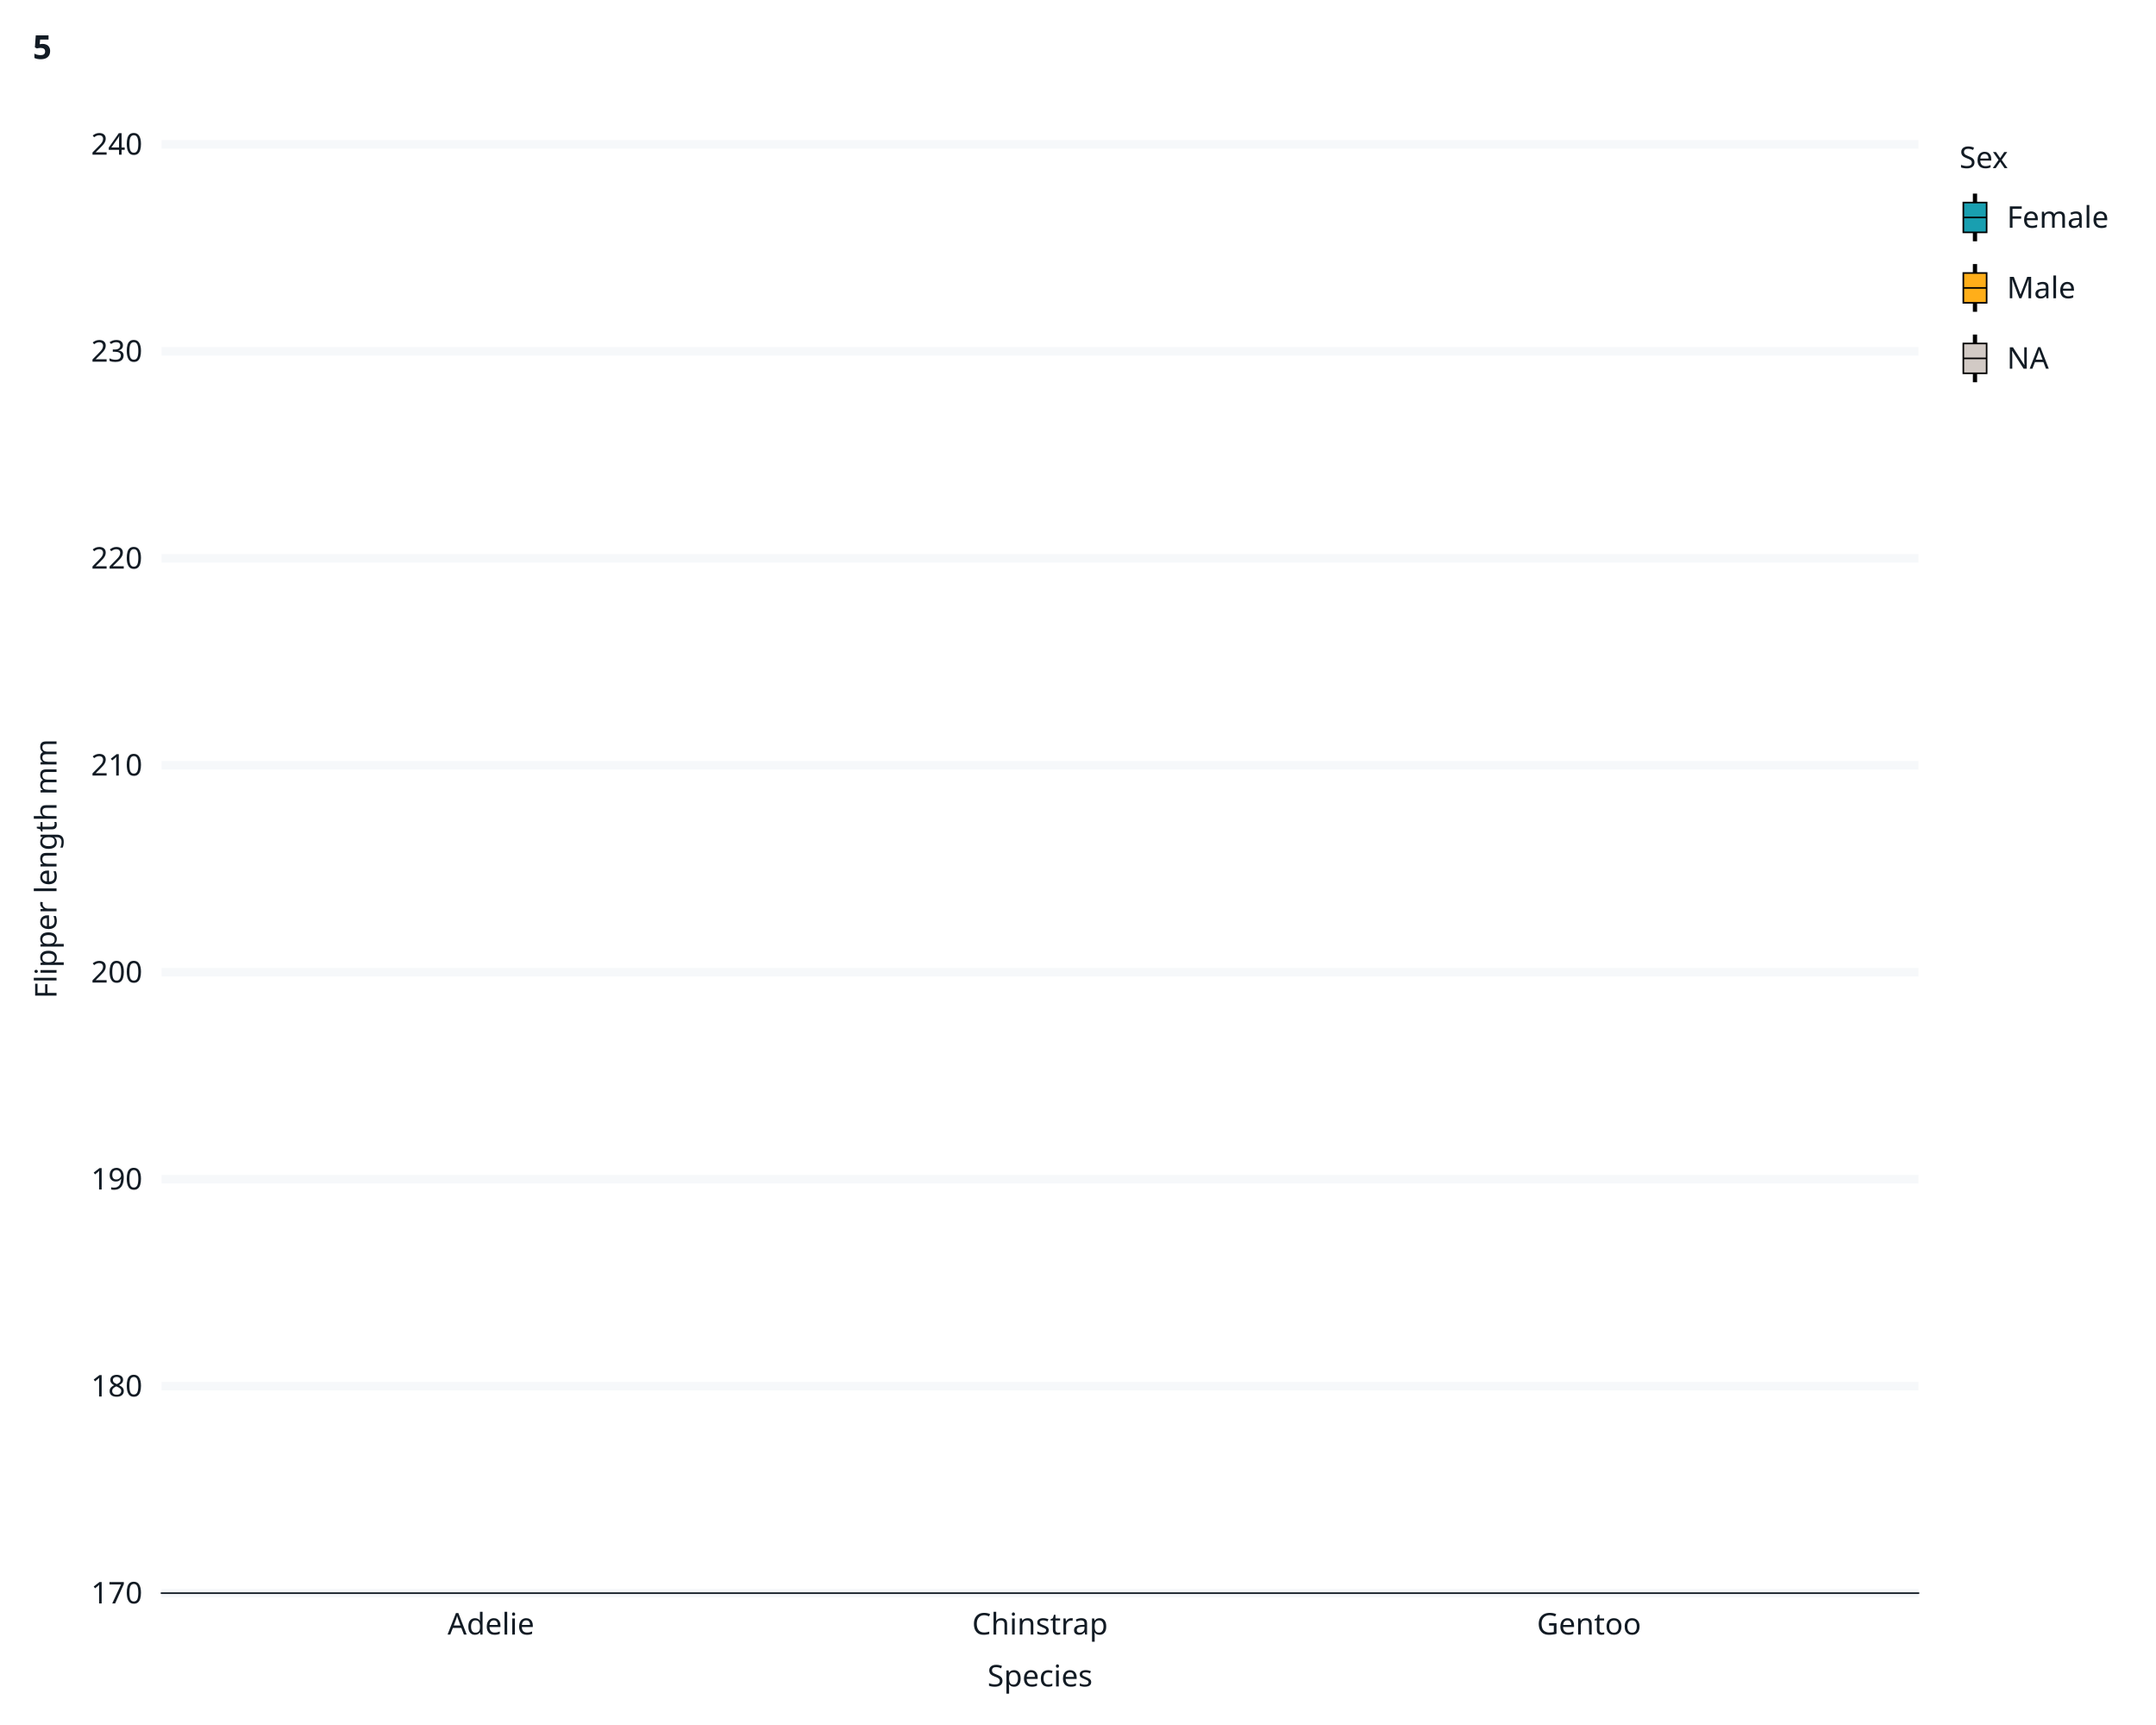
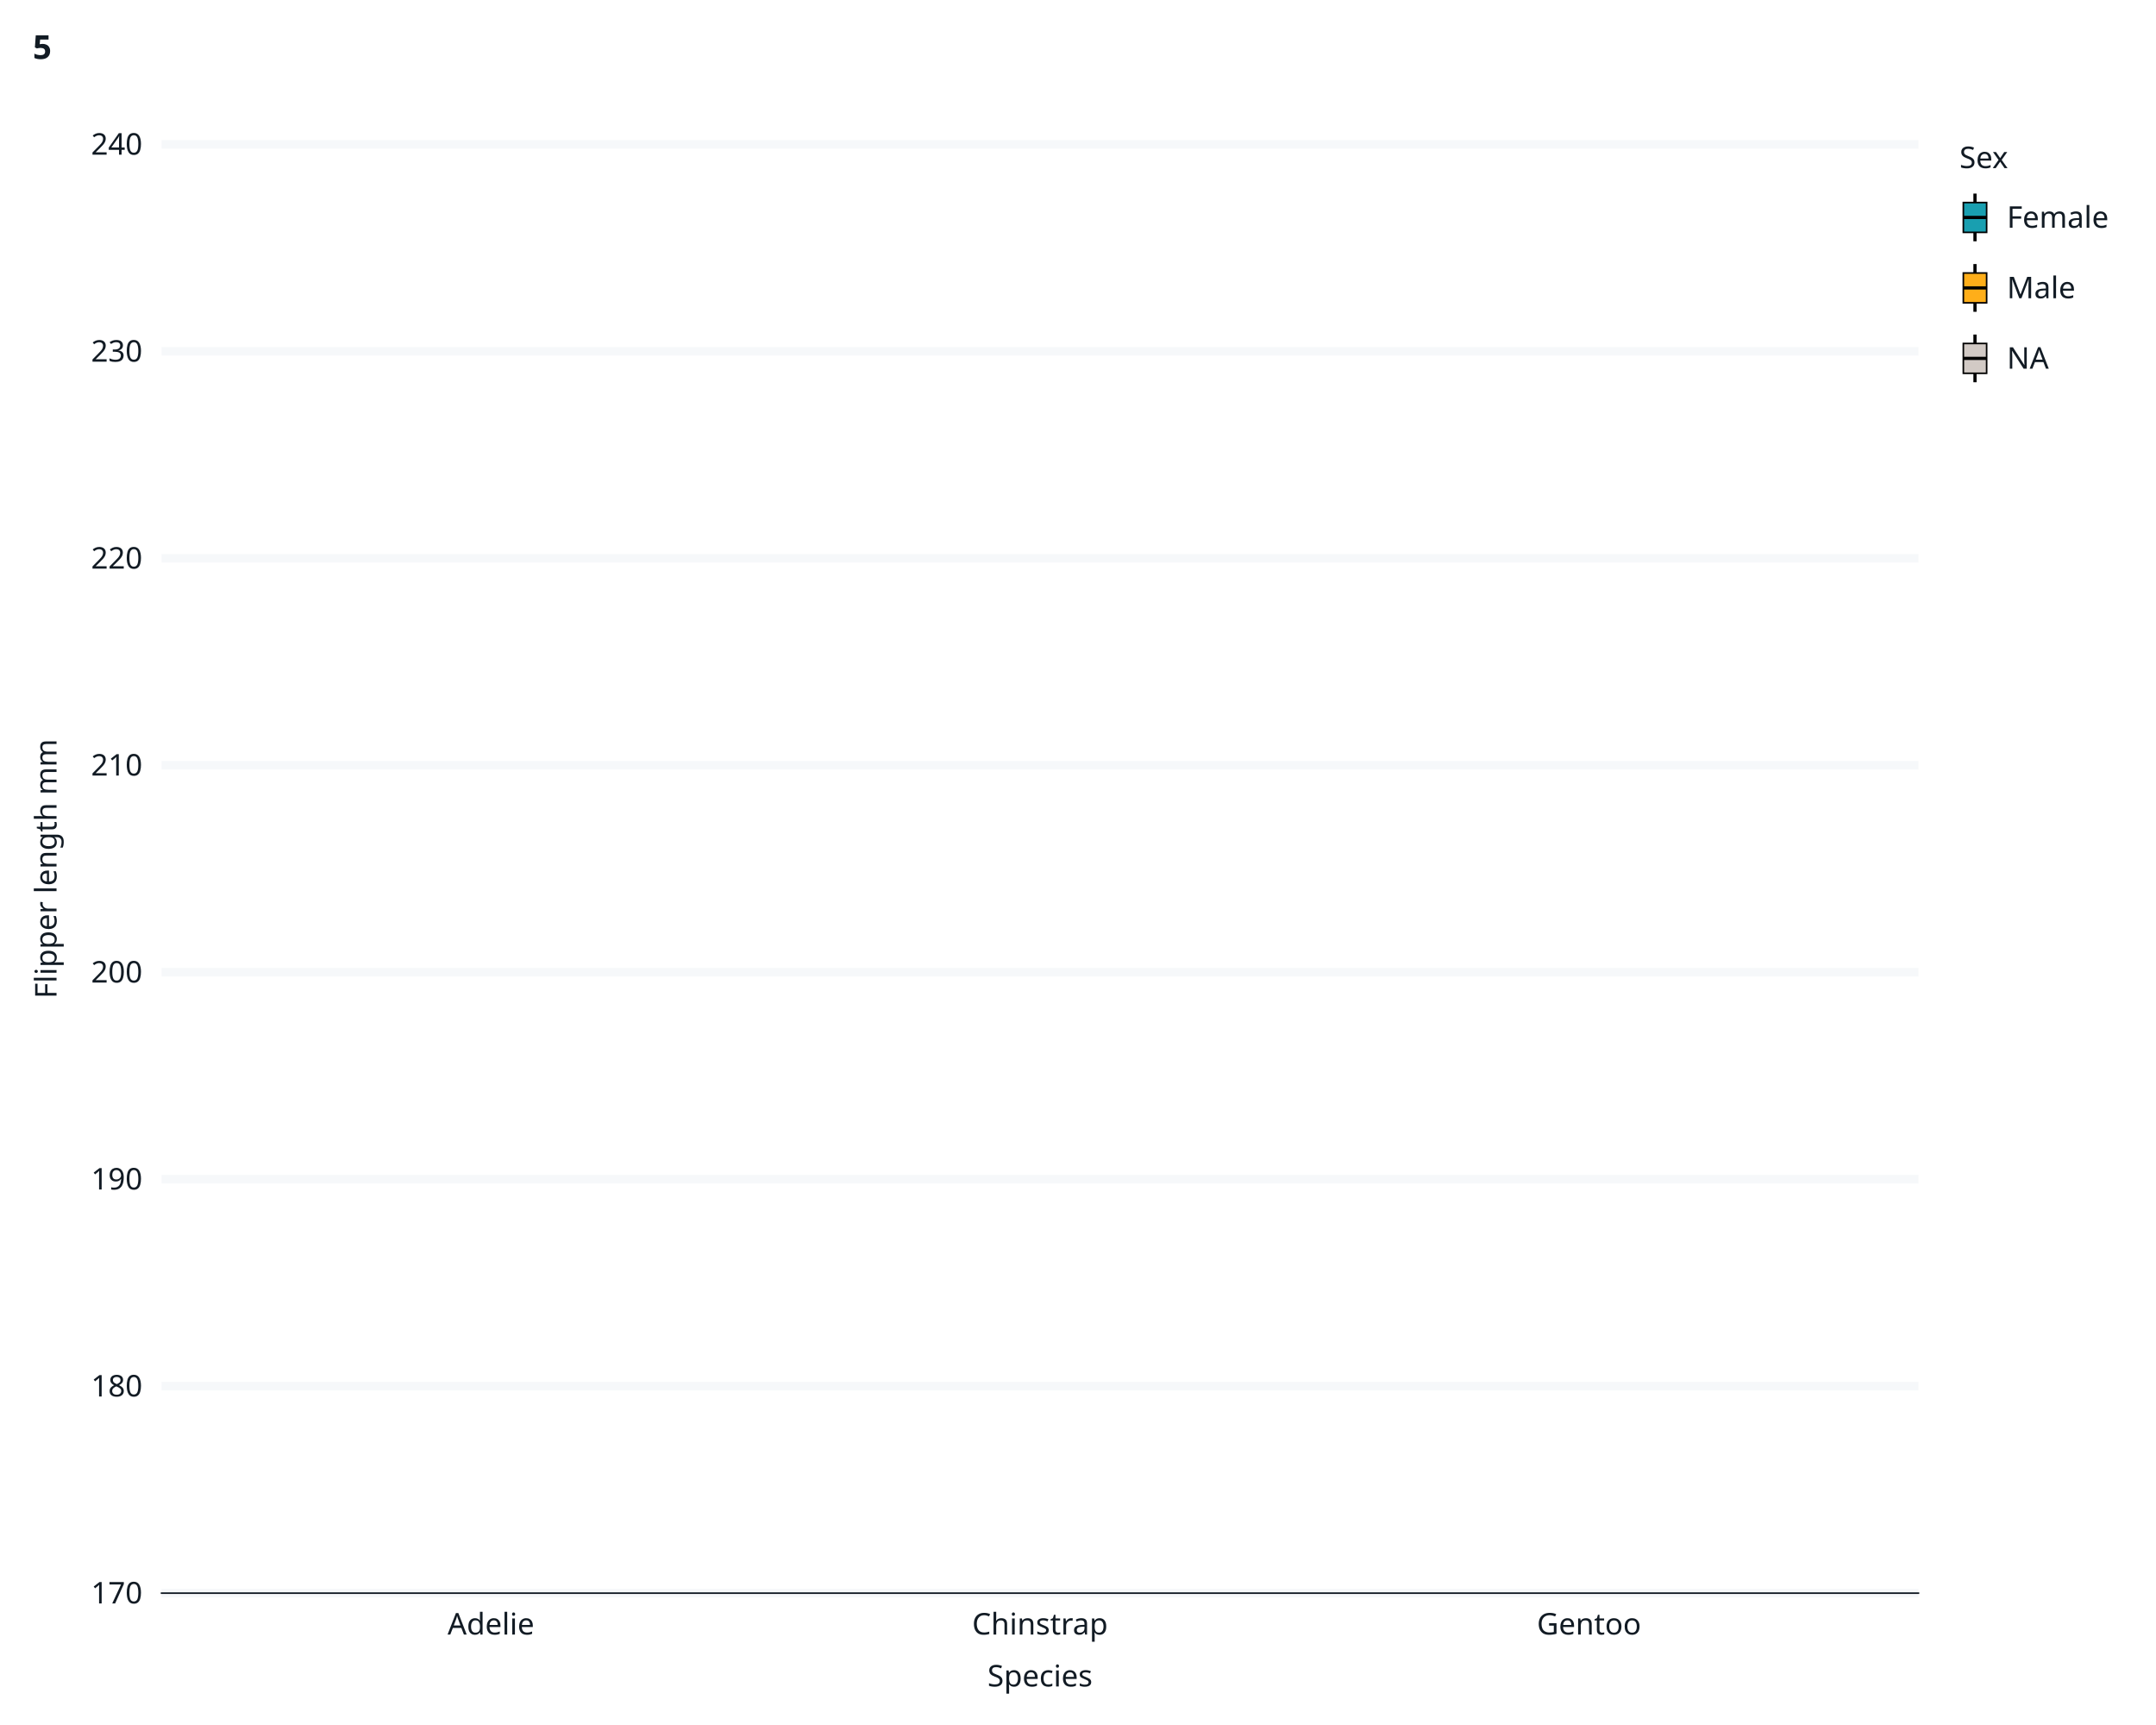
<svg xmlns="http://www.w3.org/2000/svg" class="svglite" data-engine-version="2.0" width="720.00pt" height="576.00pt" viewBox="0 0 720.00 576.00">
  <defs>
    <style type="text/css">
    .svglite line, .svglite polyline, .svglite polygon, .svglite path, .svglite rect, .svglite circle {
      fill: none;
      stroke: #000000;
      stroke-linecap: round;
      stroke-linejoin: round;
      stroke-miterlimit: 10.00;
    }
  </style>
  </defs>
  <rect width="100%" height="100%" style="stroke: none; fill: #FFFFFF;" />
  <defs>
    <clipPath id="cpMC4wMHw3MjAuMDB8MC4wMHw1NzYuMDA=">
      <rect x="0.00" y="0.00" width="720.00" height="576.00" />
    </clipPath>
  </defs>
  <g clip-path="url(#cpMC4wMHw3MjAuMDB8MC4wMHw1NzYuMDA=)">
    <rect x="0" y="0.00" width="720.00" height="576.00" style="stroke-width: 1.07; stroke: #FFFFFF; fill: #FFFFFF;" />
    <rect x="53.95" y="48.21" width="586.71" height="483.76" style="stroke-width: 1.07; stroke: #FFFFFF; fill: #FFFFFF;" />
    <polyline points="53.95,531.97 640.67,531.97 " style="stroke-width: 2.84; stroke: #F6F8FA; stroke-linecap: butt;" />
    <polyline points="53.95,462.86 640.67,462.86 " style="stroke-width: 2.84; stroke: #F6F8FA; stroke-linecap: butt;" />
    <polyline points="53.95,393.75 640.67,393.75 " style="stroke-width: 2.84; stroke: #F6F8FA; stroke-linecap: butt;" />
    <polyline points="53.95,324.64 640.67,324.64 " style="stroke-width: 2.84; stroke: #F6F8FA; stroke-linecap: butt;" />
    <polyline points="53.95,255.53 640.67,255.53 " style="stroke-width: 2.84; stroke: #F6F8FA; stroke-linecap: butt;" />
    <polyline points="53.95,186.43 640.67,186.43 " style="stroke-width: 2.84; stroke: #F6F8FA; stroke-linecap: butt;" />
    <polyline points="53.95,117.32 640.67,117.32 " style="stroke-width: 2.84; stroke: #F6F8FA; stroke-linecap: butt;" />
    <polyline points="53.95,48.21 640.67,48.21 " style="stroke-width: 2.84; stroke: #F6F8FA; stroke-linecap: butt;" />
    <polyline points="163.96,531.97 163.96,48.21 " style="stroke-width: 2.84; stroke: none; stroke-linecap: butt;" />
    <polyline points="347.31,531.97 347.31,48.21 " style="stroke-width: 2.84; stroke: none; stroke-linecap: butt;" />
    <polyline points="530.66,531.97 530.66,48.21 " style="stroke-width: 2.84; stroke: none; stroke-linecap: butt;" />
    <polyline points="53.95,531.97 53.95,48.21 " style="stroke-width: 0.53; stroke: none; stroke-linecap: square;" />
    <text x="47.56" y="535.41" text-anchor="end" style="font-size: 10.00px; fill: #121B24; font-family: sans;" textLength="16.69px" lengthAdjust="spacingAndGlyphs">170</text>
    <text x="47.56" y="466.30" text-anchor="end" style="font-size: 10.00px; fill: #121B24; font-family: sans;" textLength="16.69px" lengthAdjust="spacingAndGlyphs">180</text>
    <text x="47.56" y="397.19" text-anchor="end" style="font-size: 10.00px; fill: #121B24; font-family: sans;" textLength="16.69px" lengthAdjust="spacingAndGlyphs">190</text>
    <text x="47.56" y="328.08" text-anchor="end" style="font-size: 10.00px; fill: #121B24; font-family: sans;" textLength="16.69px" lengthAdjust="spacingAndGlyphs">200</text>
    <text x="47.56" y="258.97" text-anchor="end" style="font-size: 10.00px; fill: #121B24; font-family: sans;" textLength="16.69px" lengthAdjust="spacingAndGlyphs">210</text>
    <text x="47.56" y="189.87" text-anchor="end" style="font-size: 10.00px; fill: #121B24; font-family: sans;" textLength="16.69px" lengthAdjust="spacingAndGlyphs">220</text>
    <text x="47.56" y="120.76" text-anchor="end" style="font-size: 10.00px; fill: #121B24; font-family: sans;" textLength="16.69px" lengthAdjust="spacingAndGlyphs">230</text>
    <text x="47.56" y="51.65" text-anchor="end" style="font-size: 10.00px; fill: #121B24; font-family: sans;" textLength="16.69px" lengthAdjust="spacingAndGlyphs">240</text>
    <polyline points="50.30,531.97 53.95,531.97 " style="stroke-width: 0.53; stroke: none; stroke-linecap: butt;" />
    <polyline points="50.30,462.86 53.95,462.86 " style="stroke-width: 0.53; stroke: none; stroke-linecap: butt;" />
    <polyline points="50.30,393.75 53.95,393.75 " style="stroke-width: 0.53; stroke: none; stroke-linecap: butt;" />
    <polyline points="50.30,324.64 53.95,324.64 " style="stroke-width: 0.53; stroke: none; stroke-linecap: butt;" />
    <polyline points="50.30,255.53 53.95,255.53 " style="stroke-width: 0.53; stroke: none; stroke-linecap: butt;" />
    <polyline points="50.30,186.43 53.95,186.43 " style="stroke-width: 0.53; stroke: none; stroke-linecap: butt;" />
    <polyline points="50.30,117.32 53.95,117.32 " style="stroke-width: 0.53; stroke: none; stroke-linecap: butt;" />
    <polyline points="50.30,48.21 53.95,48.21 " style="stroke-width: 0.53; stroke: none; stroke-linecap: butt;" />
    <polyline points="53.95,531.97 640.67,531.97 " style="stroke-width: 0.53; stroke: #121B24; stroke-linecap: square;" />
    <polyline points="163.96,535.62 163.96,531.97 " style="stroke-width: 0.53; stroke: none; stroke-linecap: butt;" />
    <polyline points="347.31,535.62 347.31,531.97 " style="stroke-width: 0.53; stroke: none; stroke-linecap: butt;" />
    <polyline points="530.66,535.62 530.66,531.97 " style="stroke-width: 0.53; stroke: none; stroke-linecap: butt;" />
    <text x="163.96" y="545.79" text-anchor="middle" style="font-size: 10.00px; fill: #121B24; font-family: sans;" textLength="27.80px" lengthAdjust="spacingAndGlyphs">Adelie</text>
    <text x="347.31" y="545.79" text-anchor="middle" style="font-size: 10.00px; fill: #121B24; font-family: sans;" textLength="42.80px" lengthAdjust="spacingAndGlyphs">Chinstrap</text>
    <text x="530.66" y="545.79" text-anchor="middle" style="font-size: 10.00px; fill: #121B24; font-family: sans;" textLength="32.81px" lengthAdjust="spacingAndGlyphs">Gentoo</text>
    <text x="347.31" y="563.13" text-anchor="middle" style="font-size: 10.00px; fill: #121B24; font-family: sans;" textLength="35.59px" lengthAdjust="spacingAndGlyphs">Species</text>
    <text transform="translate(18.88,290.09) rotate(-90)" text-anchor="middle" style="font-size: 10.00px; fill: #121B24; font-family: sans;" textLength="80.03px" lengthAdjust="spacingAndGlyphs">Flipper length mm</text>
    <rect x="646.15" y="48.21" width="51.94" height="89.64" style="stroke-width: 1.07; stroke: #FFFFFF; fill: #FFFFFF;" />
    <text x="654.37" y="56.13" style="font-size: 10.00px; fill: #121B24; font-family: sans;" textLength="17.24px" lengthAdjust="spacingAndGlyphs">Sex</text>
    <rect x="654.37" y="62.65" width="10.37" height="19.92" style="stroke-width: 1.07; stroke: #FFFFFF; fill: #FFFFFF;" />
-     <polyline points="659.55,80.57 659.55,77.59 " style="stroke-width: 1.41; stroke-linecap: butt; stroke-linejoin: miter;" />
-     <polyline points="659.55,67.63 659.55,64.64 " style="stroke-width: 1.41; stroke-linecap: butt; stroke-linejoin: miter;" />
+     <polyline points="659.55,80.57 659.55,77.59 " style="stroke-width: 1.07; stroke-linecap: butt; stroke-linejoin: miter;" />
+     <polyline points="659.55,67.63 659.55,64.64 " style="stroke-width: 1.07; stroke-linecap: butt; stroke-linejoin: miter;" />
    <rect x="655.66" y="67.63" width="7.78" height="9.96" style="stroke-width: 0.53; stroke-linecap: butt; stroke-linejoin: miter; fill: #0095A8; fill-opacity: 0.90;" />
-     <polyline points="655.66,72.61 663.44,72.61 " style="stroke-width: 0.53; stroke-linecap: butt; stroke-linejoin: miter;" />
-     <polyline points="659.55,80.57 659.55,80.57 " style="stroke-width: 1.41; stroke-linecap: butt; stroke-linejoin: miter;" />
-     <polyline points="659.55,64.64 659.55,64.64 " style="stroke-width: 1.41; stroke-linecap: butt; stroke-linejoin: miter;" />
+     <polyline points="655.66,72.61 663.44,72.61 " style="stroke-width: 1.07; stroke-linecap: butt; stroke-linejoin: miter;" />
+     <polyline points="659.55,80.57 659.55,80.57 " style="stroke-width: 1.07; stroke-linecap: butt; stroke-linejoin: miter;" />
+     <polyline points="659.55,64.64 659.55,64.64 " style="stroke-width: 1.07; stroke-linecap: butt; stroke-linejoin: miter;" />
    <rect x="654.37" y="86.18" width="10.37" height="19.92" style="stroke-width: 1.07; stroke: #FFFFFF; fill: #FFFFFF;" />
-     <polyline points="659.55,104.11 659.55,101.12 " style="stroke-width: 1.41; stroke-linecap: butt; stroke-linejoin: miter;" />
-     <polyline points="659.55,91.16 659.55,88.17 " style="stroke-width: 1.41; stroke-linecap: butt; stroke-linejoin: miter;" />
+     <polyline points="659.55,104.11 659.55,101.12 " style="stroke-width: 1.07; stroke-linecap: butt; stroke-linejoin: miter;" />
+     <polyline points="659.55,91.16 659.55,88.17 " style="stroke-width: 1.07; stroke-linecap: butt; stroke-linejoin: miter;" />
    <rect x="655.66" y="91.16" width="7.78" height="9.96" style="stroke-width: 0.53; stroke-linecap: butt; stroke-linejoin: miter; fill: #FFA600; fill-opacity: 0.90;" />
-     <polyline points="655.66,96.14 663.44,96.14 " style="stroke-width: 0.53; stroke-linecap: butt; stroke-linejoin: miter;" />
-     <polyline points="659.55,104.11 659.55,104.11 " style="stroke-width: 1.41; stroke-linecap: butt; stroke-linejoin: miter;" />
-     <polyline points="659.55,88.17 659.55,88.17 " style="stroke-width: 1.41; stroke-linecap: butt; stroke-linejoin: miter;" />
+     <polyline points="655.66,96.14 663.44,96.14 " style="stroke-width: 1.07; stroke-linecap: butt; stroke-linejoin: miter;" />
+     <polyline points="659.55,104.11 659.55,104.11 " style="stroke-width: 1.07; stroke-linecap: butt; stroke-linejoin: miter;" />
+     <polyline points="659.55,88.17 659.55,88.17 " style="stroke-width: 1.07; stroke-linecap: butt; stroke-linejoin: miter;" />
    <rect x="654.37" y="109.71" width="10.37" height="19.92" style="stroke-width: 1.07; stroke: #FFFFFF; fill: #FFFFFF;" />
-     <polyline points="659.55,127.64 659.55,124.65 " style="stroke-width: 1.41; stroke-linecap: butt; stroke-linejoin: miter;" />
-     <polyline points="659.55,114.69 659.55,111.71 " style="stroke-width: 1.41; stroke-linecap: butt; stroke-linejoin: miter;" />
+     <polyline points="659.55,127.64 659.55,124.65 " style="stroke-width: 1.07; stroke-linecap: butt; stroke-linejoin: miter;" />
+     <polyline points="659.55,114.69 659.55,111.71 " style="stroke-width: 1.07; stroke-linecap: butt; stroke-linejoin: miter;" />
    <rect x="655.66" y="114.69" width="7.78" height="9.96" style="stroke-width: 0.53; stroke-linecap: butt; stroke-linejoin: miter; fill: #CDC5BF; fill-opacity: 0.90;" />
-     <polyline points="655.66,119.67 663.44,119.67 " style="stroke-width: 0.53; stroke-linecap: butt; stroke-linejoin: miter;" />
-     <polyline points="659.55,127.64 659.55,127.64 " style="stroke-width: 1.41; stroke-linecap: butt; stroke-linejoin: miter;" />
-     <polyline points="659.55,111.71 659.55,111.71 " style="stroke-width: 1.41; stroke-linecap: butt; stroke-linejoin: miter;" />
+     <polyline points="655.66,119.67 663.44,119.67 " style="stroke-width: 1.07; stroke-linecap: butt; stroke-linejoin: miter;" />
+     <polyline points="659.55,127.64 659.55,127.64 " style="stroke-width: 1.07; stroke-linecap: butt; stroke-linejoin: miter;" />
+     <polyline points="659.55,111.71 659.55,111.71 " style="stroke-width: 1.07; stroke-linecap: butt; stroke-linejoin: miter;" />
    <text x="670.21" y="76.05" style="font-size: 10.00px; fill: #121B24; font-family: sans;" textLength="33.35px" lengthAdjust="spacingAndGlyphs">Female</text>
    <text x="670.21" y="99.58" style="font-size: 10.00px; fill: #121B24; font-family: sans;" textLength="21.68px" lengthAdjust="spacingAndGlyphs">Male</text>
    <text x="670.21" y="123.11" style="font-size: 10.00px; fill: #121B24; font-family: sans;" textLength="13.90px" lengthAdjust="spacingAndGlyphs">NA</text>
    <text x="10.96" y="19.67" style="font-size: 11.00px; font-weight: bold; fill: #121B24; font-family: sans;" textLength="6.12px" lengthAdjust="spacingAndGlyphs">5</text>
  </g>
</svg>
